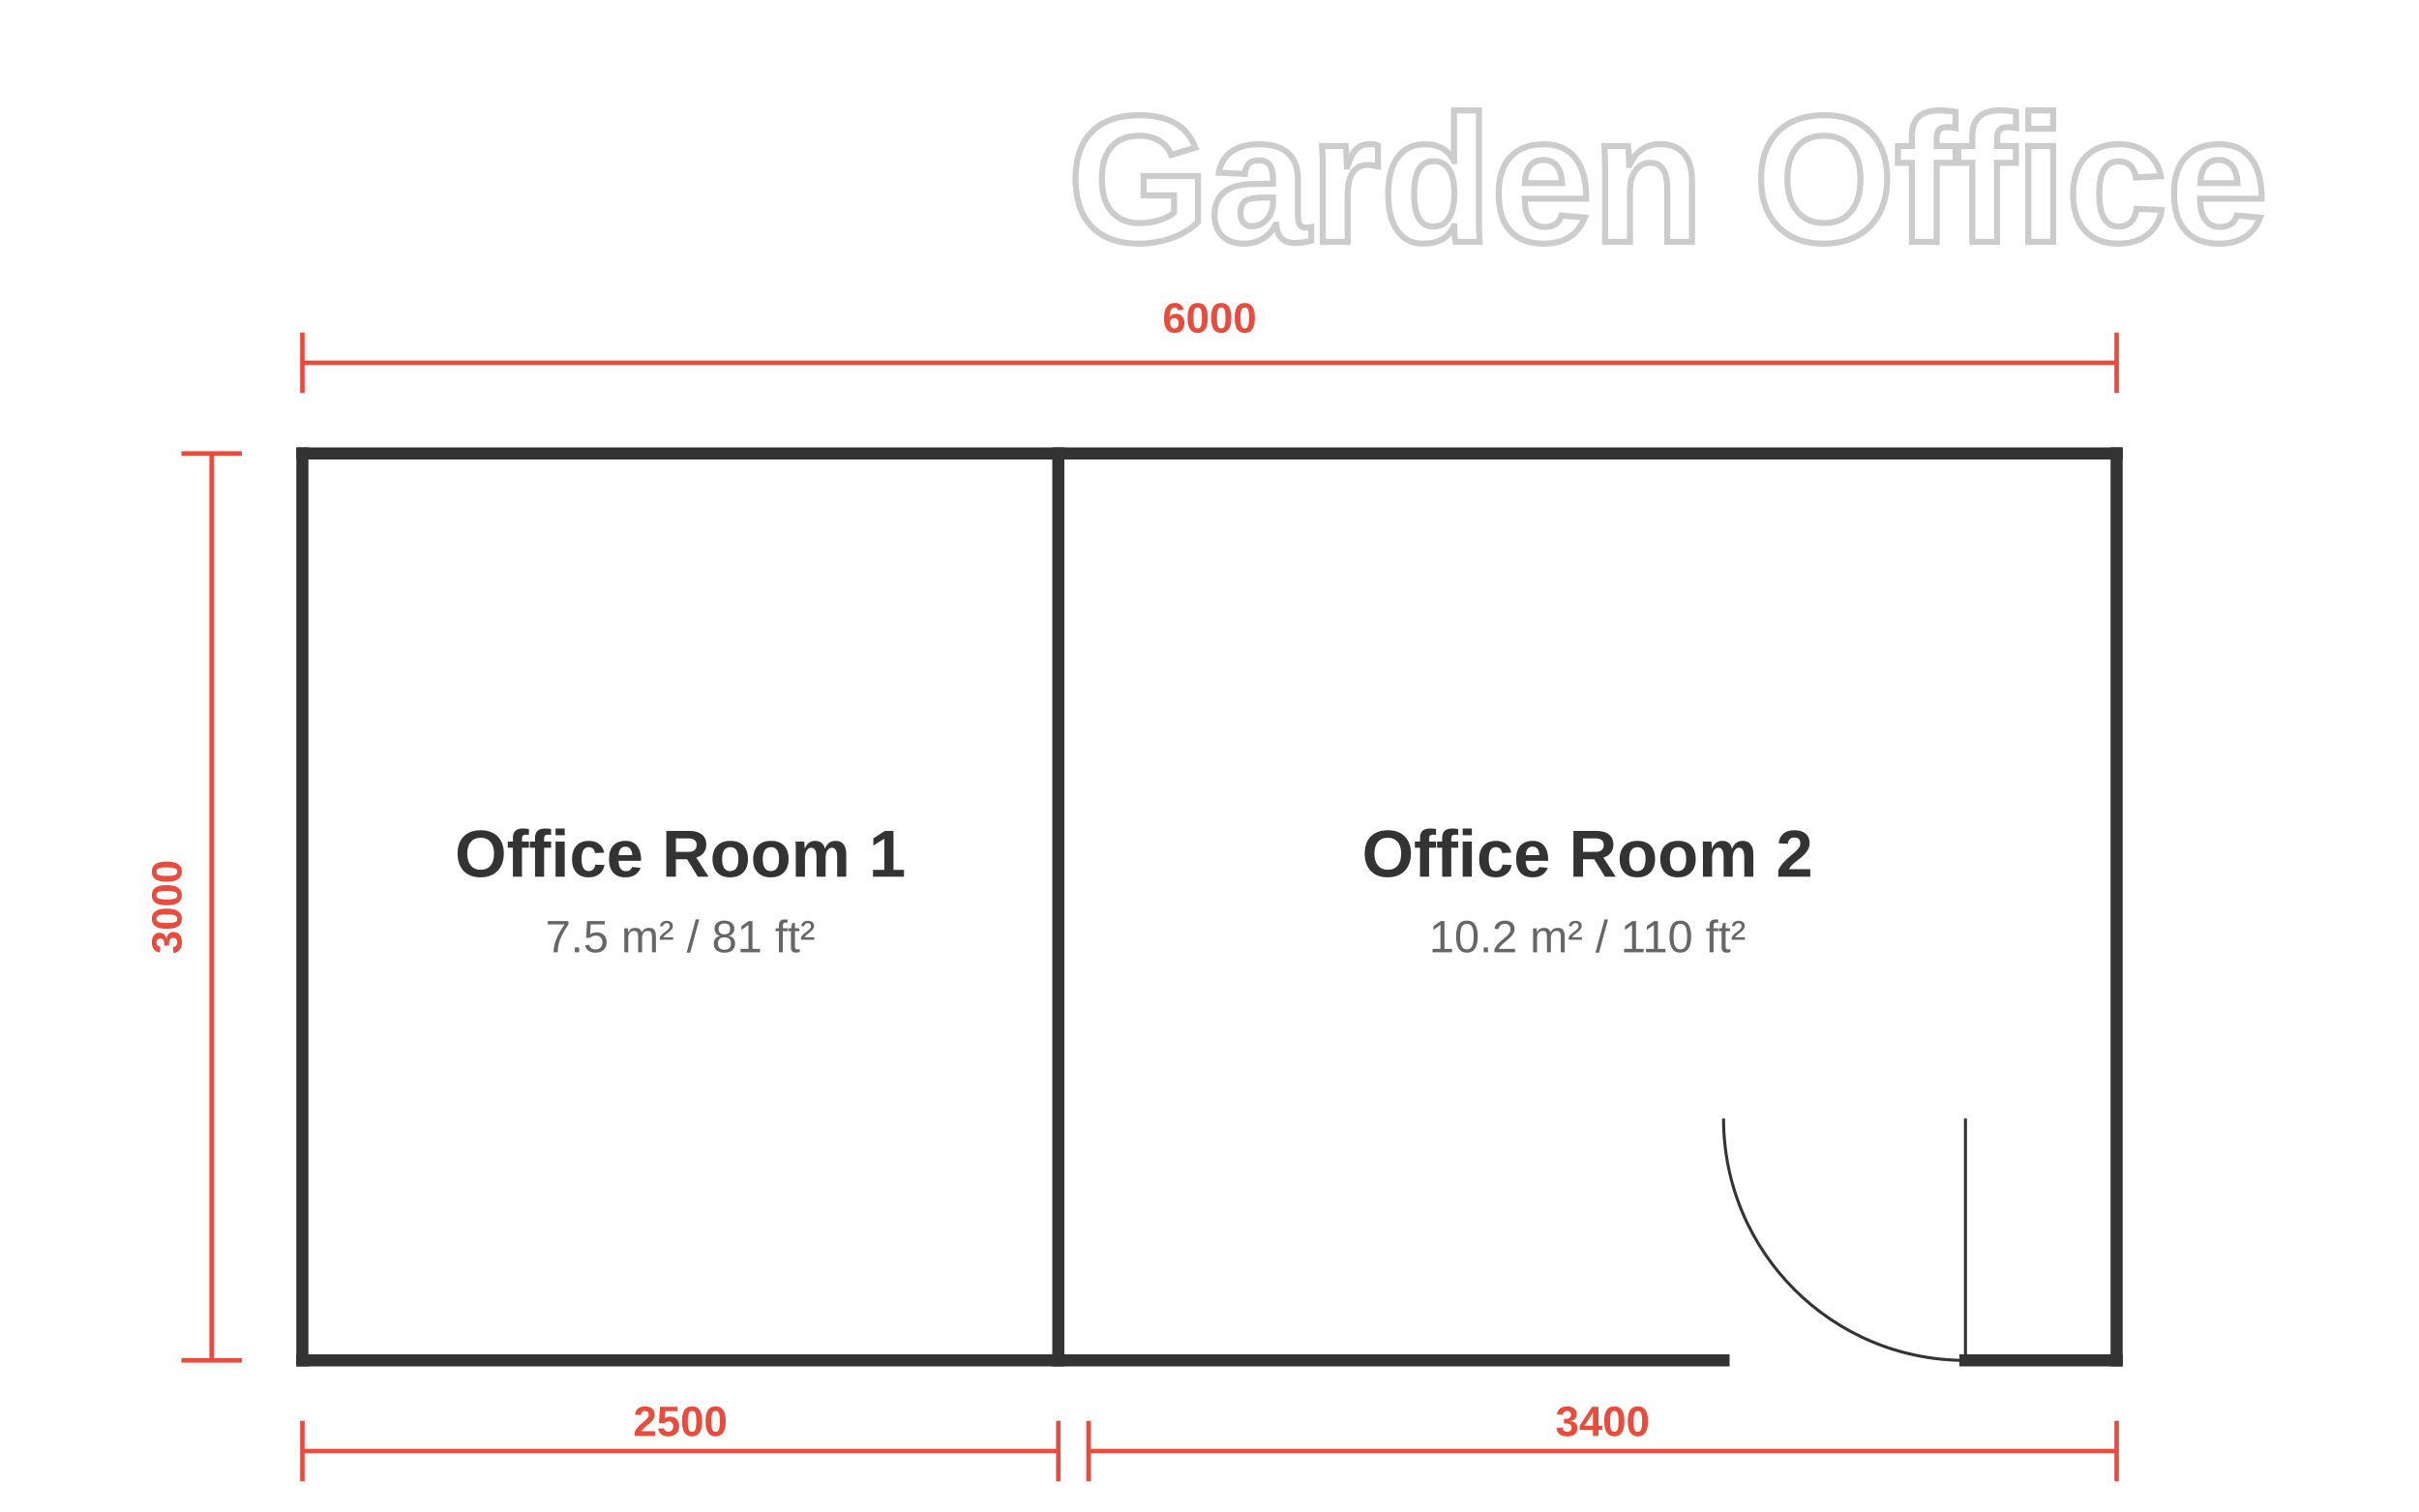
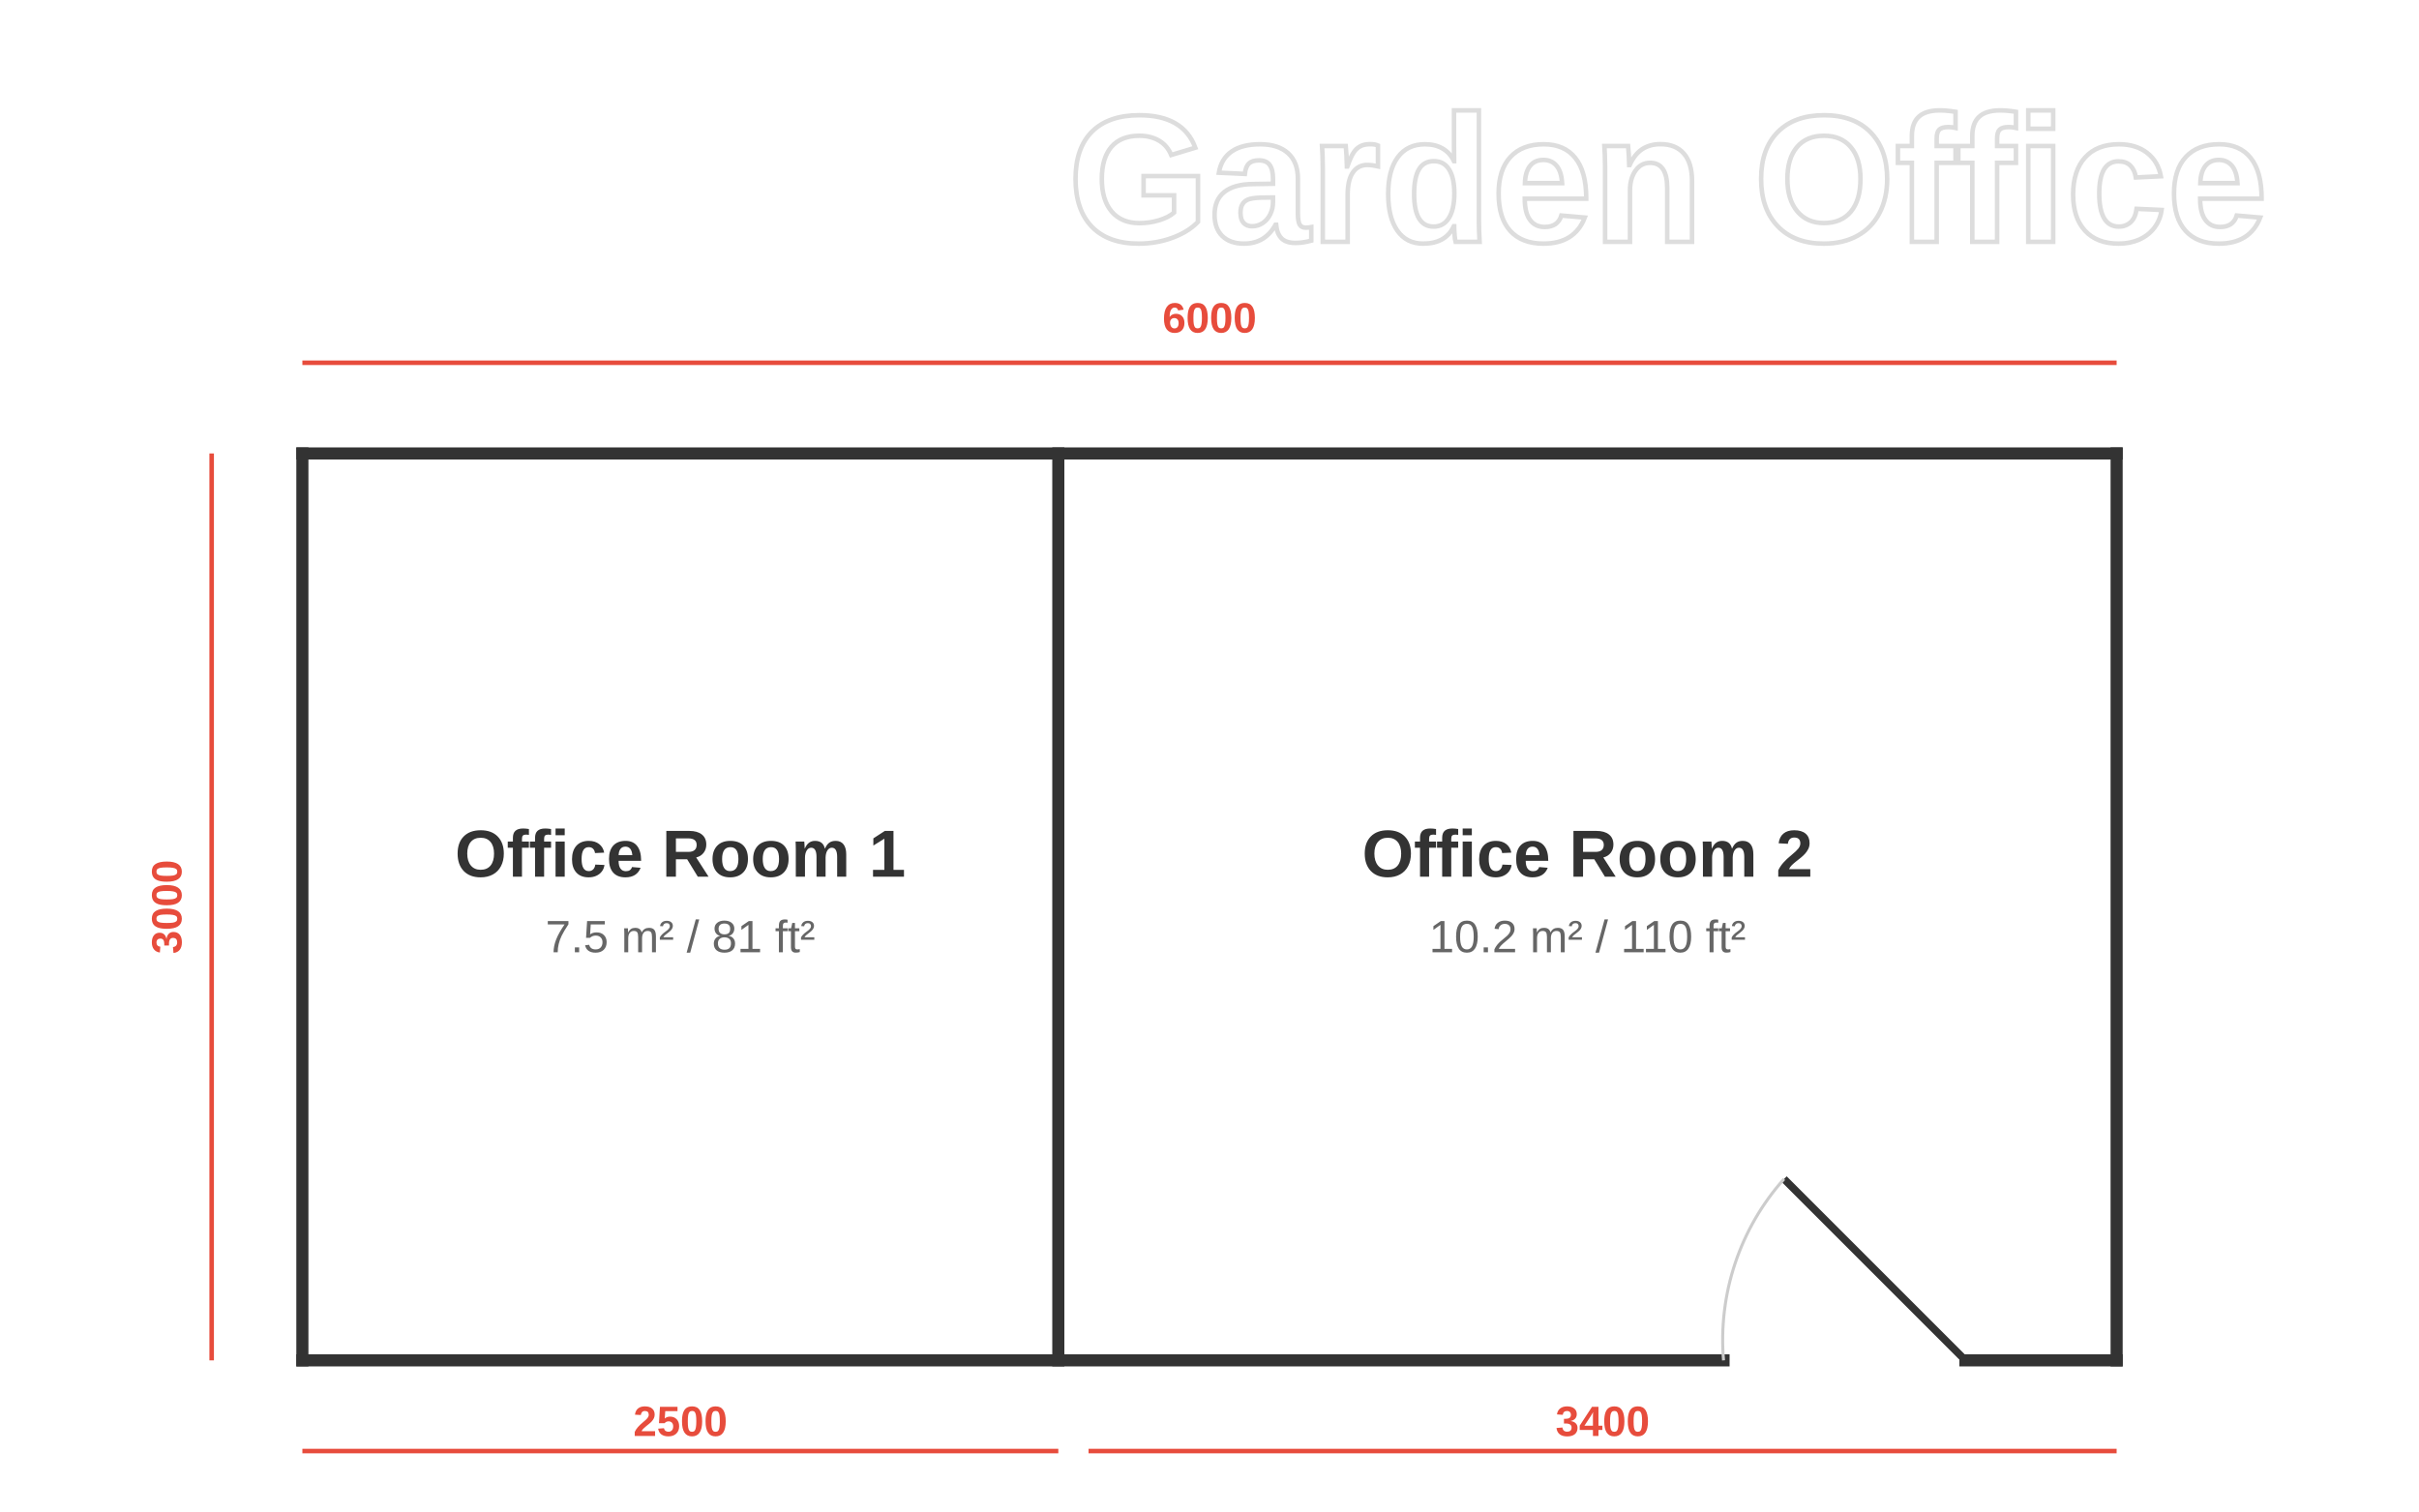
<svg xmlns="http://www.w3.org/2000/svg" viewBox="0 0 800 500" style="background-color: white;">
  <style>
    .wall { fill: none; stroke: #333; stroke-width: 4; stroke-linecap: square; }
    .dim-line { fill: none; stroke: #e74c3c; stroke-width: 1.5; }
    .dim-text { fill: #e74c3c; font-family: 'Segoe UI', Arial, sans-serif; font-size: 14px; font-weight: 600; text-anchor: middle; }
    .room-label { fill: #333; font-family: 'Segoe UI', Arial, sans-serif; font-size: 22px; font-weight: 700; text-anchor: middle; }
    .area-label { fill: #666; font-family: 'Segoe UI', Arial, sans-serif; font-size: 15px; text-anchor: middle; }
-     .floor-title { fill: none; stroke: #ccc; stroke-width: 2; font-family: 'Segoe UI', Arial, sans-serif; font-size: 60px; font-weight: 700; text-anchor: end; }
-     .door { fill: none; stroke: #333; stroke-width: 2; stroke-dasharray: 4; }
-     .door-swing { fill: none; stroke: #333; stroke-width: 1; }
+     .floor-title { fill: none; stroke: #ddd; stroke-width: 1.5; font-family: 'Segoe UI', Arial, sans-serif; font-size: 60px; font-weight: 700; text-anchor: end; }
+     .door-leaf { fill: none; stroke: #333; stroke-width: 2.5; }
+     .door-arc { fill: none; stroke: #ccc; stroke-width: 1; }
  </style>
  <text x="750" y="80" class="floor-title">Garden Office</text>
  <line x1="100" y1="150" x2="700" y2="150" class="wall" />
  <line x1="100" y1="150" x2="100" y2="450" class="wall" />
  <line x1="700" y1="150" x2="700" y2="450" class="wall" />
  <line x1="100" y1="450" x2="570" y2="450" class="wall" />
  <line x1="650" y1="450" x2="700" y2="450" class="wall" />
-   <path d="M 650 450 A 80 80 0 0 1 570 370" class="door-swing" />
-   <line x1="650" y1="450" x2="650" y2="370" class="door-swing" />
+   <line x1="650" y1="450" x2="590" y2="390" class="door-leaf" />
+   <path d="M 570 450 A 80 80 0 0 1 590 390" class="door-arc" />
  <line x1="350" y1="150" x2="350" y2="450" class="wall" />
  <text x="225" y="290" class="room-label">Office Room 1</text>
  <text x="225" y="315" class="area-label">7.5 m² / 81 ft²</text>
  <text x="525" y="290" class="room-label">Office Room 2</text>
  <text x="525" y="315" class="area-label">10.2 m² / 110 ft²</text>
  <line x1="100" y1="120" x2="700" y2="120" class="dim-line" />
-   <line x1="100" y1="110" x2="100" y2="130" class="dim-line" />
-   <line x1="700" y1="110" x2="700" y2="130" class="dim-line" />
  <text x="400" y="110" class="dim-text">6000</text>
  <line x1="100" y1="480" x2="350" y2="480" class="dim-line" />
-   <line x1="100" y1="470" x2="100" y2="490" class="dim-line" />
-   <line x1="350" y1="470" x2="350" y2="490" class="dim-line" />
  <text x="225" y="475" class="dim-text">2500</text>
  <line x1="360" y1="480" x2="700" y2="480" class="dim-line" />
-   <line x1="360" y1="470" x2="360" y2="490" class="dim-line" />
-   <line x1="700" y1="470" x2="700" y2="490" class="dim-line" />
  <text x="530" y="475" class="dim-text">3400</text>
  <line x1="70" y1="150" x2="70" y2="450" class="dim-line" />
-   <line x1="60" y1="150" x2="80" y2="150" class="dim-line" />
-   <line x1="60" y1="450" x2="80" y2="450" class="dim-line" />
  <text x="60" y="300" class="dim-text" transform="rotate(-90 60,300)">3000</text>
</svg>
